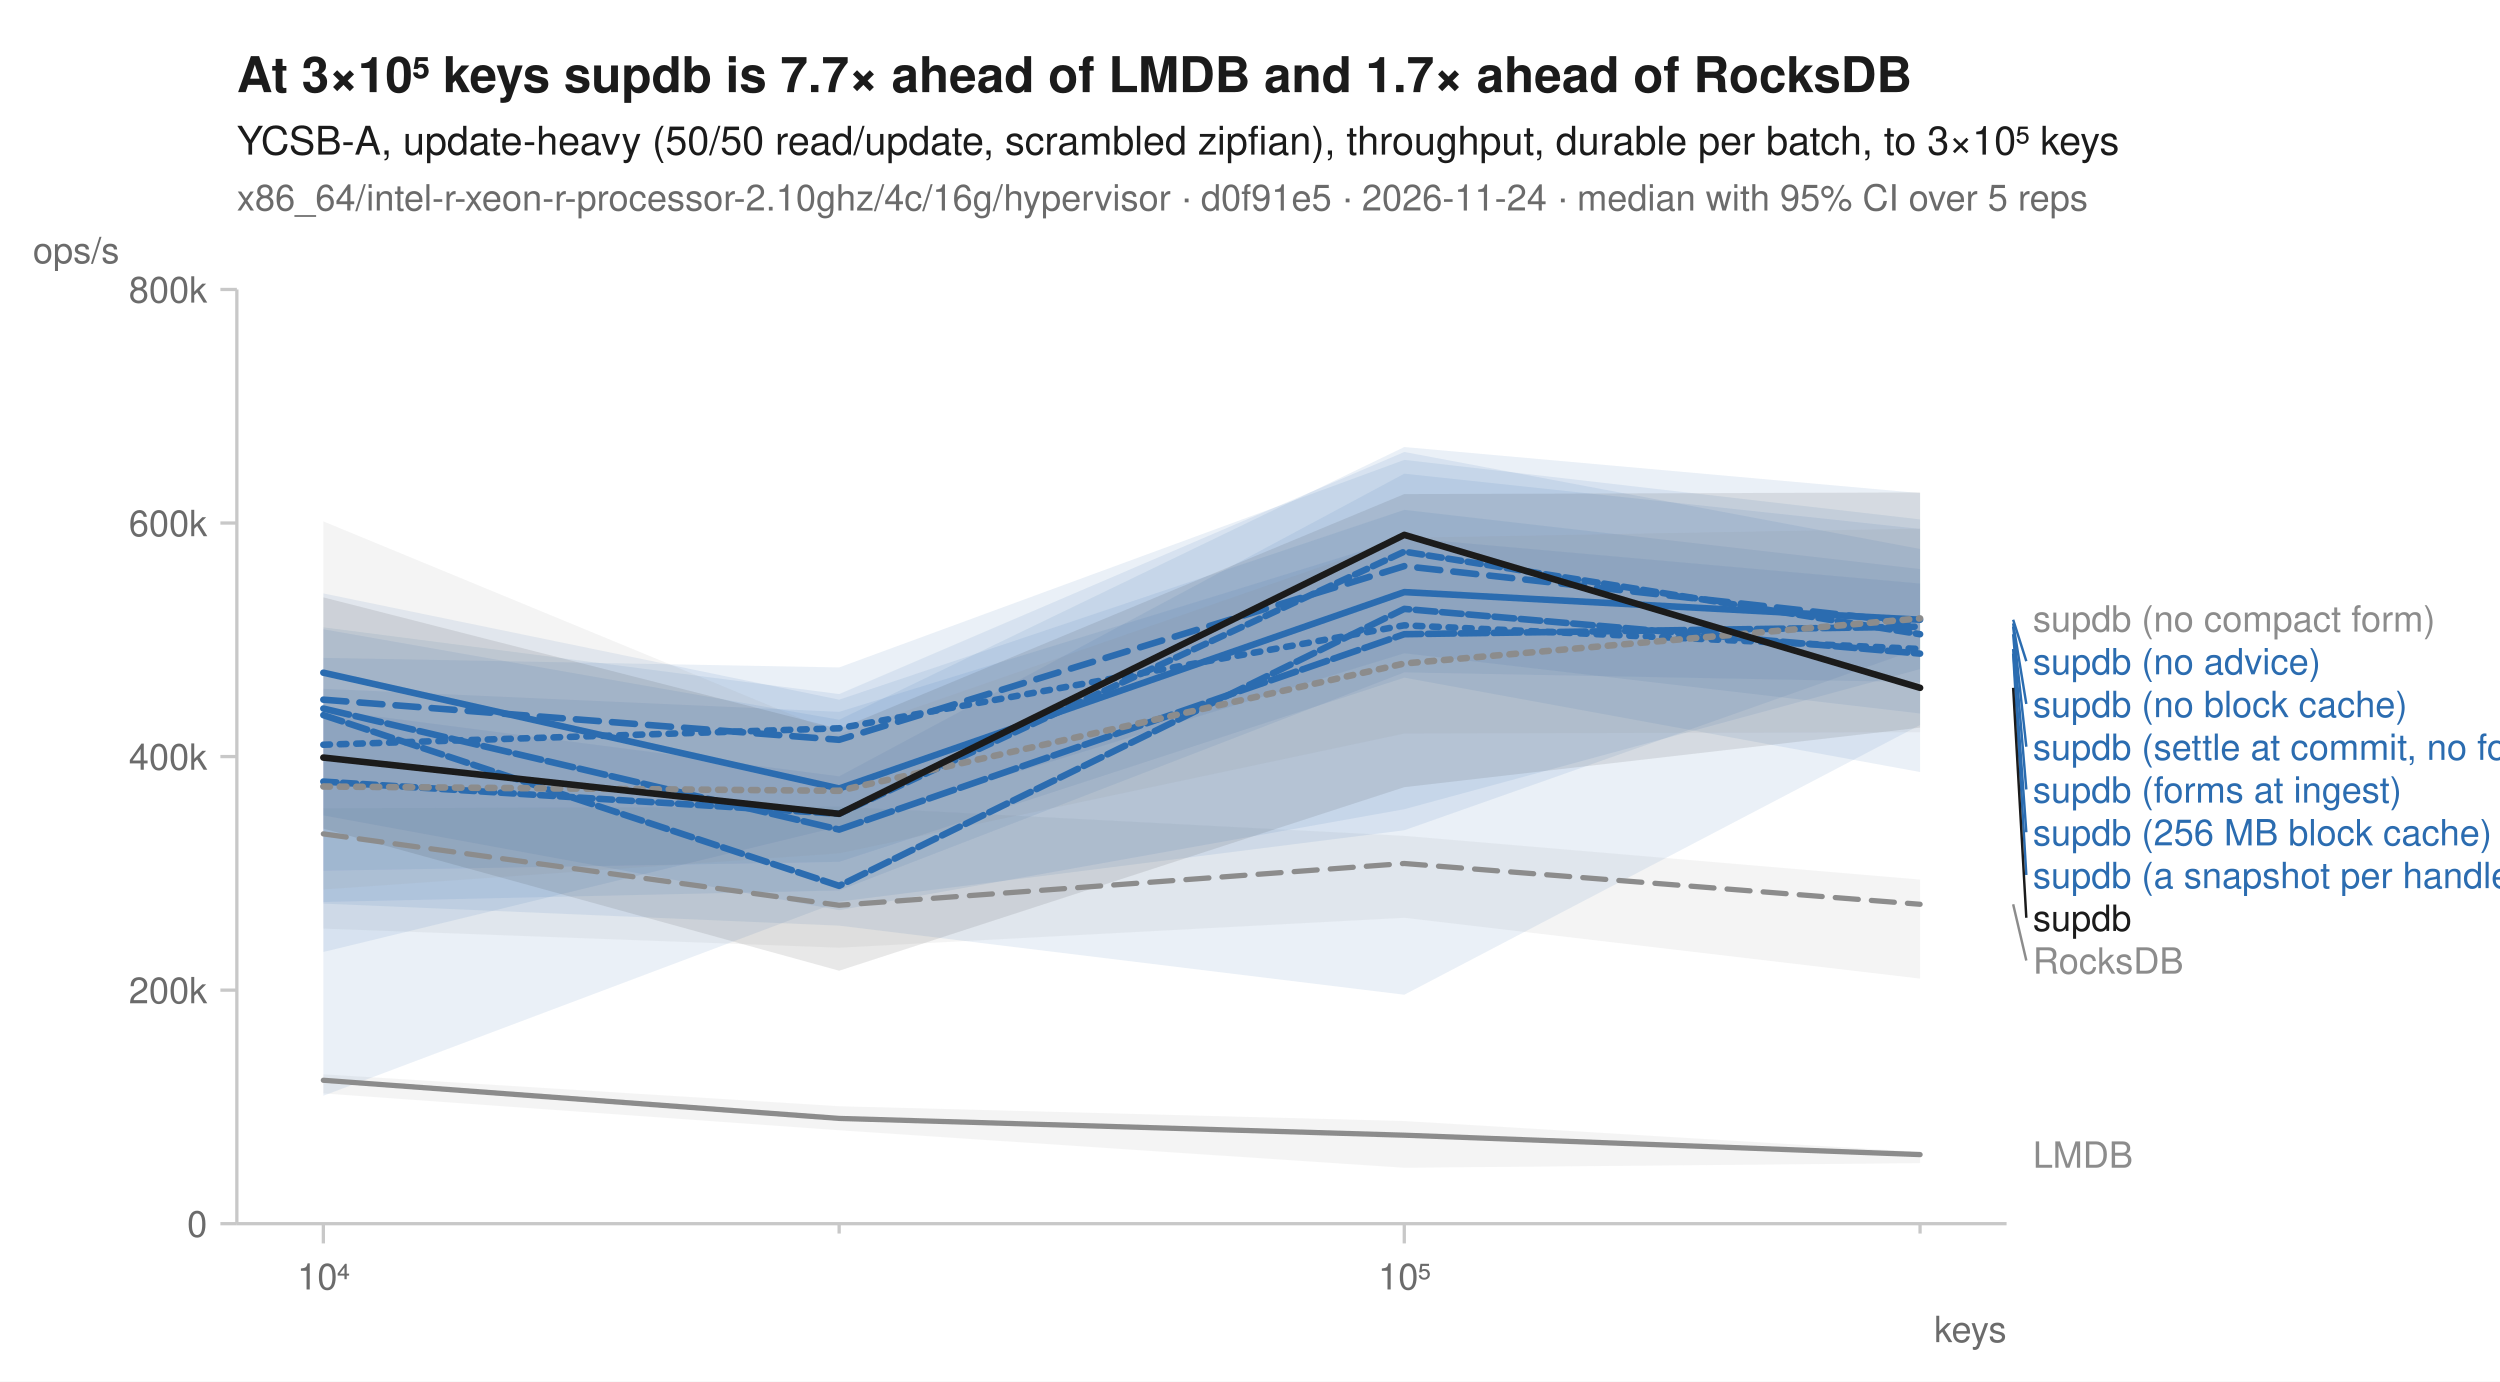
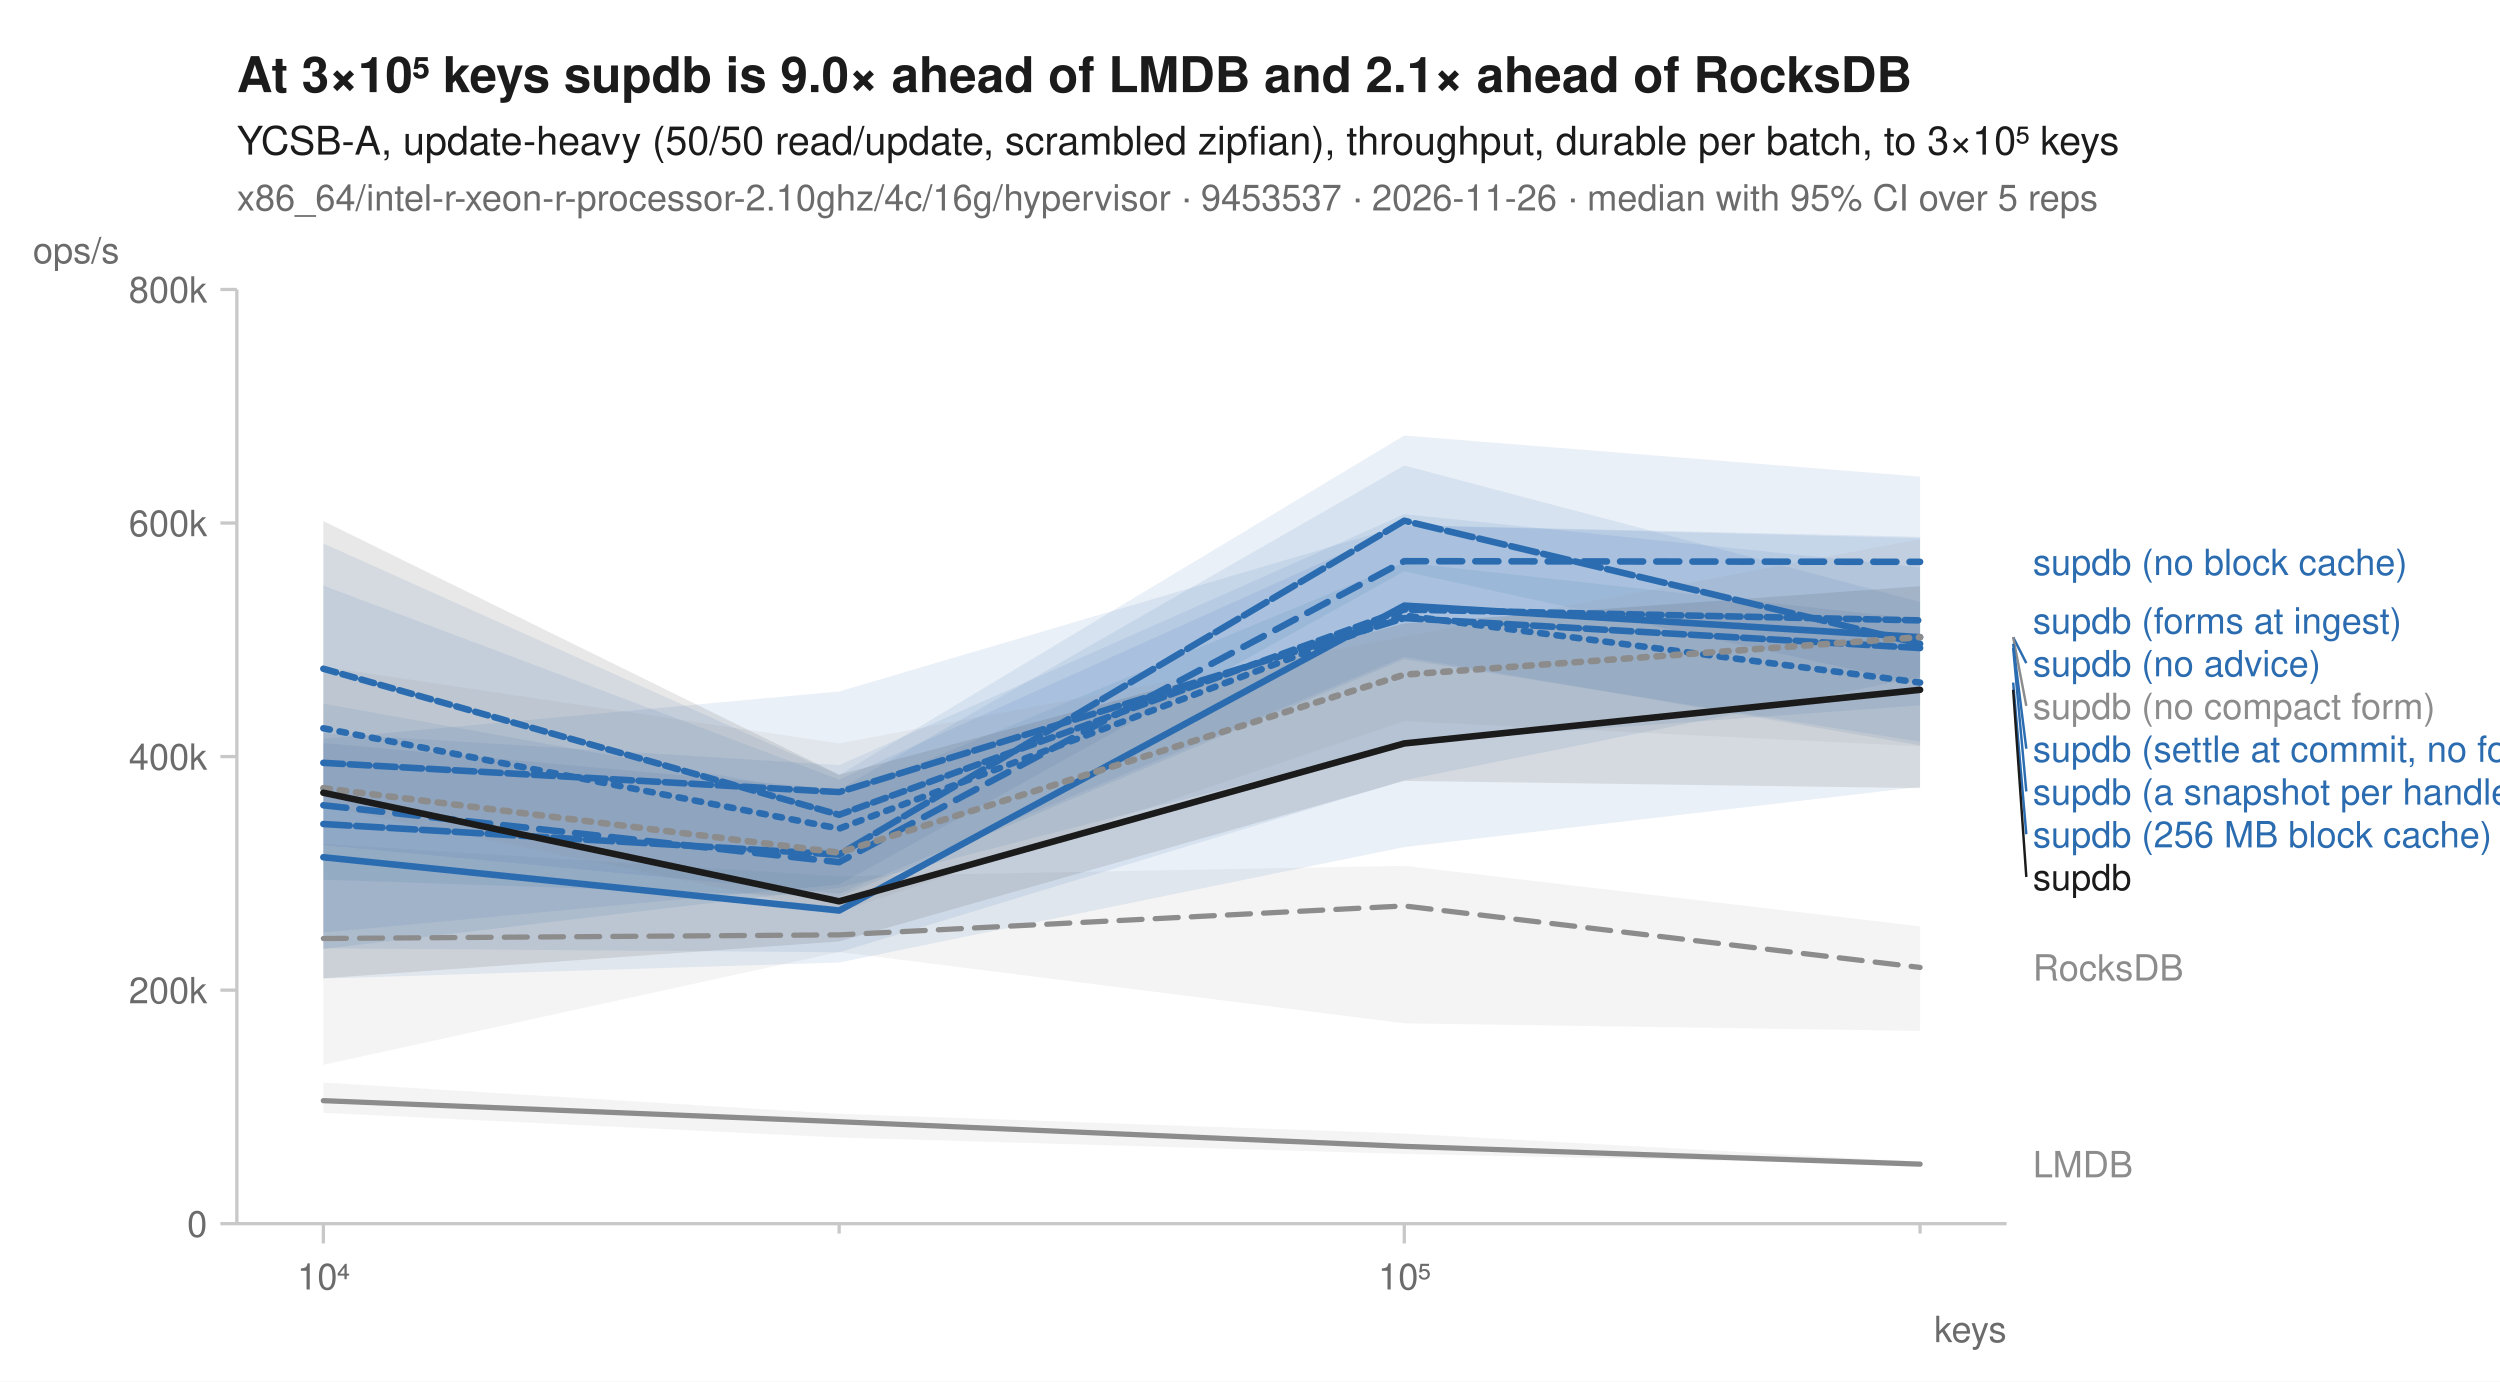
<svg xmlns="http://www.w3.org/2000/svg" width="760" height="420" viewBox="0 0 760 420" font-family="-apple-system, BlinkMacSystemFont, 'Segoe UI', Helvetica, Arial, sans-serif" fill="#1b1b1b">
  <rect width="760" height="420" fill="white" />
-   <text x="72" y="28" font-size="15" font-weight="600">At 3×10⁵ keys supdb is 7.7× ahead of LMDB and 1.7× ahead of RocksDB</text>
+   <text x="72" y="28" font-size="15" font-weight="600">At 3×10⁵ keys supdb is 9.0× ahead of LMDB and 2.1× ahead of RocksDB</text>
  <text x="72" y="47" font-size="12">YCSB-A, update-heavy (50/50 read/update, scrambled zipfian), throughput, durable per batch, to 3×10⁵ keys</text>
-   <text x="72" y="64" font-size="11" fill="#6b6b6b">x86_64/intel-r-xeon-r-processor-2.10ghz/4c/16g/hypervisor · d0f91e5 · 2026-11-24 · median with 95% CI over 5 reps</text>
+   <text x="72" y="64" font-size="11" fill="#6b6b6b">x86_64/intel-r-xeon-r-processor-2.10ghz/4c/16g/hypervisor · 9453537 · 2026-11-26 · median with 95% CI over 5 reps</text>
  <line x1="72" y1="372" x2="610" y2="372" stroke="#c8c8c8" stroke-width="1" />
  <line x1="72" y1="88" x2="72" y2="372" stroke="#c8c8c8" stroke-width="1" />
  <line x1="98.3" y1="372" x2="98.3" y2="378" stroke="#c8c8c8" stroke-width="1" />
  <text x="98.3" y="392" font-size="11" text-anchor="middle" fill="#6b6b6b">10⁴</text>
  <line x1="255.1" y1="372" x2="255.1" y2="375" stroke="#c8c8c8" stroke-width="1" />
  <line x1="426.9" y1="372" x2="426.9" y2="378" stroke="#c8c8c8" stroke-width="1" />
  <text x="426.9" y="392" font-size="11" text-anchor="middle" fill="#6b6b6b">10⁵</text>
  <line x1="583.7" y1="372" x2="583.7" y2="375" stroke="#c8c8c8" stroke-width="1" />
  <text x="610" y="408" font-size="11" text-anchor="end" fill="#6b6b6b">keys</text>
  <line x1="67" y1="372.0" x2="72" y2="372.0" stroke="#c8c8c8" stroke-width="1" />
  <text x="63" y="376.0" font-size="11" text-anchor="end" fill="#6b6b6b">0</text>
  <line x1="67" y1="301.0" x2="72" y2="301.0" stroke="#c8c8c8" stroke-width="1" />
  <text x="63" y="305.0" font-size="11" text-anchor="end" fill="#6b6b6b">200k</text>
  <line x1="67" y1="230.0" x2="72" y2="230.0" stroke="#c8c8c8" stroke-width="1" />
  <text x="63" y="234.0" font-size="11" text-anchor="end" fill="#6b6b6b">400k</text>
  <line x1="67" y1="159.0" x2="72" y2="159.0" stroke="#c8c8c8" stroke-width="1" />
  <text x="63" y="163.0" font-size="11" text-anchor="end" fill="#6b6b6b">600k</text>
  <line x1="67" y1="88.0" x2="72" y2="88.0" stroke="#c8c8c8" stroke-width="1" />
  <text x="63" y="92.0" font-size="11" text-anchor="end" fill="#6b6b6b">800k</text>
  <text x="10" y="80" font-size="11" text-anchor="start" fill="#6b6b6b">ops/s</text>
-   <path d="M98.3,245.7 L255.1,245.2 L426.9,254.1 L583.7,267.4 L583.7,297.5 L426.9,279.0 L255.1,288.1 L98.3,282.3 Z" fill="#8c8c8c" fill-opacity="0.10" />
-   <path d="M98.3,326.6 L255.1,336.3 L426.9,340.8 L583.7,350.2 L583.7,353.6 L426.9,355.0 L255.1,343.6 L98.3,332.4 Z" fill="#8c8c8c" fill-opacity="0.10" />
-   <path d="M98.3,200.0 L255.1,202.9 L426.9,139.8 L583.7,157.9 L583.7,220.4 L426.9,302.4 L255.1,281.4 L98.3,274.7 Z" fill="#2b6cb0" fill-opacity="0.10" />
-   <path d="M98.3,191.3 L255.1,218.8 L426.9,135.9 L583.7,149.9 L583.7,216.9 L426.9,198.6 L255.1,251.3 L98.3,289.4 Z" fill="#2b6cb0" fill-opacity="0.10" />
-   <path d="M98.3,190.7 L255.1,211.0 L426.9,137.4 L583.7,166.9 L583.7,234.7 L426.9,206.0 L255.1,262.0 L98.3,264.7 Z" fill="#2b6cb0" fill-opacity="0.10" />
-   <path d="M98.3,209.4 L255.1,216.4 L426.9,163.5 L583.7,177.4 L583.7,207.4 L426.9,204.4 L255.1,270.7 L98.3,274.2 Z" fill="#2b6cb0" fill-opacity="0.10" />
-   <path d="M98.3,180.4 L255.1,212.7 L426.9,155.0 L583.7,173.0 L583.7,197.1 L426.9,252.4 L255.1,274.1 L98.3,333.1 Z" fill="#2b6cb0" fill-opacity="0.10" />
-   <path d="M98.3,215.7 L255.1,236.0 L426.9,144.0 L583.7,160.8 L583.7,203.4 L426.9,246.0 L255.1,276.7 L98.3,247.9 Z" fill="#2b6cb0" fill-opacity="0.10" />
-   <path d="M98.3,158.5 L255.1,223.2 L426.9,163.5 L583.7,160.7 L583.7,222.6 L426.9,223.0 L255.1,259.4 L98.3,270.4 Z" fill="#8c8c8c" fill-opacity="0.10" />
-   <path d="M98.3,181.6 L255.1,221.6 L426.9,150.2 L583.7,149.7 L583.7,221.2 L426.9,239.3 L255.1,295.1 L98.3,251.9 Z" fill="#1b1b1b" fill-opacity="0.10" />
-   <path d="M98.3,253.5 L255.1,275.2 L426.9,262.5 L583.7,274.9 " fill="none" stroke="#8c8c8c" stroke-width="1.6" stroke-linejoin="round" stroke-linecap="round" stroke-dasharray="7,4" />
-   <path d="M98.3,328.4 L255.1,340.0 L426.9,345.1 L583.7,351.0 " fill="none" stroke="#8c8c8c" stroke-width="1.6" stroke-linejoin="round" stroke-linecap="round" />
-   <path d="M98.3,226.4 L255.1,221.4 L426.9,190.1 L583.7,197.3 " fill="none" stroke="#2b6cb0" stroke-width="2" stroke-linejoin="round" stroke-linecap="round" stroke-dasharray="2,3" />
-   <path d="M98.3,212.7 L255.1,224.9 L426.9,172.1 L583.7,189.5 " fill="none" stroke="#2b6cb0" stroke-width="2" stroke-linejoin="round" stroke-linecap="round" stroke-dasharray="7,4" />
-   <path d="M98.3,204.5 L255.1,239.7 L426.9,180.0 L583.7,188.4 " fill="none" stroke="#2b6cb0" stroke-width="2" stroke-linejoin="round" stroke-linecap="round" />
-   <path d="M98.3,217.4 L255.1,269.3 L426.9,185.1 L583.7,198.7 " fill="none" stroke="#2b6cb0" stroke-width="2" stroke-linejoin="round" stroke-linecap="round" stroke-dasharray="6,2" />
-   <path d="M98.3,215.4 L255.1,252.2 L426.9,192.8 L583.7,190.5 " fill="none" stroke="#2b6cb0" stroke-width="2" stroke-linejoin="round" stroke-linecap="round" stroke-dasharray="8,2" />
-   <path d="M98.3,237.6 L255.1,247.4 L426.9,167.7 L583.7,192.8 " fill="none" stroke="#2b6cb0" stroke-width="2" stroke-linejoin="round" stroke-linecap="round" stroke-dasharray="4,2" />
-   <path d="M98.3,239.1 L255.1,240.4 L426.9,201.7 L583.7,188.0 " fill="none" stroke="#8c8c8c" stroke-width="2" stroke-linejoin="round" stroke-linecap="round" stroke-dasharray="2,3" />
-   <path d="M98.3,230.3 L255.1,247.4 L426.9,162.6 L583.7,209.1 " fill="none" stroke="#1b1b1b" stroke-width="2" stroke-linejoin="round" stroke-linecap="round" />
-   <text x="618.0" y="192.0" font-size="11" fill="#8c8c8c">supdb (no compact form)</text>
-   <line x1="612.0" y1="188.4" x2="616.0" y2="201.0" stroke="#2b6cb0" stroke-width="0.75" />
-   <text x="618.0" y="205.0" font-size="11" fill="#2b6cb0">supdb (no advice)</text>
-   <line x1="612.0" y1="189.5" x2="616.0" y2="214.0" stroke="#2b6cb0" stroke-width="0.75" />
-   <text x="618.0" y="218.0" font-size="11" fill="#2b6cb0">supdb (no block cache)</text>
-   <line x1="612.0" y1="190.5" x2="616.0" y2="227.0" stroke="#2b6cb0" stroke-width="0.75" />
-   <text x="618.0" y="231.0" font-size="11" fill="#2b6cb0">supdb (settle at commit, no forms)</text>
-   <line x1="612.0" y1="192.8" x2="616.0" y2="240.0" stroke="#2b6cb0" stroke-width="0.75" />
-   <text x="618.0" y="244.0" font-size="11" fill="#2b6cb0">supdb (forms at ingest)</text>
-   <line x1="612.0" y1="197.3" x2="616.0" y2="253.0" stroke="#2b6cb0" stroke-width="0.75" />
-   <text x="618.0" y="257.0" font-size="11" fill="#2b6cb0">supdb (256 MB block cache)</text>
-   <line x1="612.0" y1="198.7" x2="616.0" y2="266.0" stroke="#2b6cb0" stroke-width="0.75" />
-   <text x="618.0" y="270.0" font-size="11" fill="#2b6cb0">supdb (a snapshot per handle)</text>
-   <line x1="612.0" y1="209.1" x2="616.0" y2="279.0" stroke="#1b1b1b" stroke-width="0.75" />
-   <text x="618.0" y="283.0" font-size="11" fill="#1b1b1b">supdb</text>
-   <line x1="612.0" y1="274.9" x2="616.0" y2="292.0" stroke="#8c8c8c" stroke-width="0.75" />
-   <text x="618.0" y="296.0" font-size="11" fill="#8c8c8c">RocksDB</text>
-   <text x="618.0" y="355.0" font-size="11" fill="#8c8c8c">LMDB</text>
+   <path d="M98.3,256.6 L255.1,266.4 L426.9,263.2 L583.7,281.6 L583.7,313.4 L426.9,311.1 L255.1,289.4 L98.3,323.7 Z" fill="#8c8c8c" fill-opacity="0.10" />
+   <path d="M98.3,329.1 L255.1,338.6 L426.9,344.6 L583.7,353.2 L583.7,354.1 L426.9,350.8 L255.1,345.8 L98.3,338.3 Z" fill="#8c8c8c" fill-opacity="0.10" />
+   <path d="M98.3,213.9 L255.1,242.2 L426.9,171.0 L583.7,188.3 L583.7,226.6 L426.9,199.7 L255.1,271.7 L98.3,256.9 Z" fill="#2b6cb0" fill-opacity="0.10" />
+   <path d="M98.3,165.2 L255.1,235.6 L426.9,132.4 L583.7,144.9 L583.7,208.0 L426.9,173.7 L255.1,268.9 L98.3,283.5 Z" fill="#2b6cb0" fill-opacity="0.10" />
+   <path d="M98.3,224.6 L255.1,210.2 L426.9,159.6 L583.7,163.2 L583.7,205.8 L426.9,237.2 L255.1,289.5 L98.3,288.3 Z" fill="#2b6cb0" fill-opacity="0.10" />
+   <path d="M98.3,222.9 L255.1,232.6 L426.9,156.3 L583.7,172.5 L583.7,225.5 L426.9,200.4 L255.1,272.7 L98.3,267.4 Z" fill="#2b6cb0" fill-opacity="0.10" />
+   <path d="M98.3,225.9 L255.1,240.0 L426.9,141.5 L583.7,183.0 L583.7,214.4 L426.9,225.8 L255.1,269.9 L98.3,288.5 Z" fill="#2b6cb0" fill-opacity="0.10" />
+   <path d="M98.3,178.0 L255.1,237.0 L426.9,159.7 L583.7,163.6 L583.7,239.2 L426.9,257.5 L255.1,292.6 L98.3,297.5 Z" fill="#2b6cb0" fill-opacity="0.10" />
+   <path d="M98.3,202.7 L255.1,226.0 L426.9,193.5 L583.7,163.9 L583.7,226.9 L426.9,219.2 L255.1,277.3 L98.3,245.0 Z" fill="#8c8c8c" fill-opacity="0.10" />
+   <path d="M98.3,158.4 L255.1,235.5 L426.9,189.5 L583.7,178.2 L583.7,239.6 L426.9,237.4 L255.1,286.2 L98.3,297.4 Z" fill="#1b1b1b" fill-opacity="0.10" />
+   <path d="M98.3,285.3 L255.1,284.2 L426.9,275.4 L583.7,294.1 " fill="none" stroke="#8c8c8c" stroke-width="1.6" stroke-linejoin="round" stroke-linecap="round" stroke-dasharray="7,4" />
+   <path d="M98.3,334.6 L255.1,341.0 L426.9,348.5 L583.7,353.9 " fill="none" stroke="#8c8c8c" stroke-width="1.6" stroke-linejoin="round" stroke-linecap="round" />
+   <path d="M98.3,221.4 L255.1,251.9 L426.9,187.1 L583.7,207.5 " fill="none" stroke="#2b6cb0" stroke-width="2" stroke-linejoin="round" stroke-linecap="round" stroke-dasharray="2,3" />
+   <path d="M98.3,244.8 L255.1,262.1 L426.9,170.6 L583.7,170.8 " fill="none" stroke="#2b6cb0" stroke-width="2" stroke-linejoin="round" stroke-linecap="round" stroke-dasharray="7,4" />
+   <path d="M98.3,260.6 L255.1,276.8 L426.9,184.1 L583.7,193.7 " fill="none" stroke="#2b6cb0" stroke-width="2" stroke-linejoin="round" stroke-linecap="round" />
+   <path d="M98.3,231.9 L255.1,240.8 L426.9,187.9 L583.7,197.0 " fill="none" stroke="#2b6cb0" stroke-width="2" stroke-linejoin="round" stroke-linecap="round" stroke-dasharray="6,2" />
+   <path d="M98.3,250.5 L255.1,259.8 L426.9,158.3 L583.7,195.7 " fill="none" stroke="#2b6cb0" stroke-width="2" stroke-linejoin="round" stroke-linecap="round" stroke-dasharray="8,2" />
+   <path d="M98.3,203.3 L255.1,247.7 L426.9,185.3 L583.7,188.6 " fill="none" stroke="#2b6cb0" stroke-width="2" stroke-linejoin="round" stroke-linecap="round" stroke-dasharray="4,2" />
+   <path d="M98.3,239.6 L255.1,259.2 L426.9,205.1 L583.7,193.7 " fill="none" stroke="#8c8c8c" stroke-width="2" stroke-linejoin="round" stroke-linecap="round" stroke-dasharray="2,3" />
+   <path d="M98.3,241.0 L255.1,274.0 L426.9,226.0 L583.7,209.7 " fill="none" stroke="#1b1b1b" stroke-width="2" stroke-linejoin="round" stroke-linecap="round" />
+   <text x="618.0" y="174.8" font-size="11" fill="#2b6cb0">supdb (no block cache)</text>
+   <text x="618.0" y="192.6" font-size="11" fill="#2b6cb0">supdb (forms at ingest)</text>
+   <line x1="612.0" y1="193.7" x2="616.0" y2="201.6" stroke="#2b6cb0" stroke-width="0.75" />
+   <text x="618.0" y="205.6" font-size="11" fill="#2b6cb0">supdb (no advice)</text>
+   <line x1="612.0" y1="193.7" x2="616.0" y2="214.6" stroke="#8c8c8c" stroke-width="0.75" />
+   <text x="618.0" y="218.6" font-size="11" fill="#8c8c8c">supdb (no compact form)</text>
+   <line x1="612.0" y1="195.7" x2="616.0" y2="227.6" stroke="#2b6cb0" stroke-width="0.75" />
+   <text x="618.0" y="231.6" font-size="11" fill="#2b6cb0">supdb (settle at commit, no forms)</text>
+   <line x1="612.0" y1="197.0" x2="616.0" y2="240.6" stroke="#2b6cb0" stroke-width="0.75" />
+   <text x="618.0" y="244.6" font-size="11" fill="#2b6cb0">supdb (a snapshot per handle)</text>
+   <line x1="612.0" y1="207.5" x2="616.0" y2="253.6" stroke="#2b6cb0" stroke-width="0.75" />
+   <text x="618.0" y="257.6" font-size="11" fill="#2b6cb0">supdb (256 MB block cache)</text>
+   <line x1="612.0" y1="209.7" x2="616.0" y2="266.6" stroke="#1b1b1b" stroke-width="0.75" />
+   <text x="618.0" y="270.6" font-size="11" fill="#1b1b1b">supdb</text>
+   <text x="618.0" y="298.1" font-size="11" fill="#8c8c8c">RocksDB</text>
+   <text x="618.0" y="357.9" font-size="11" fill="#8c8c8c">LMDB</text>
</svg>
